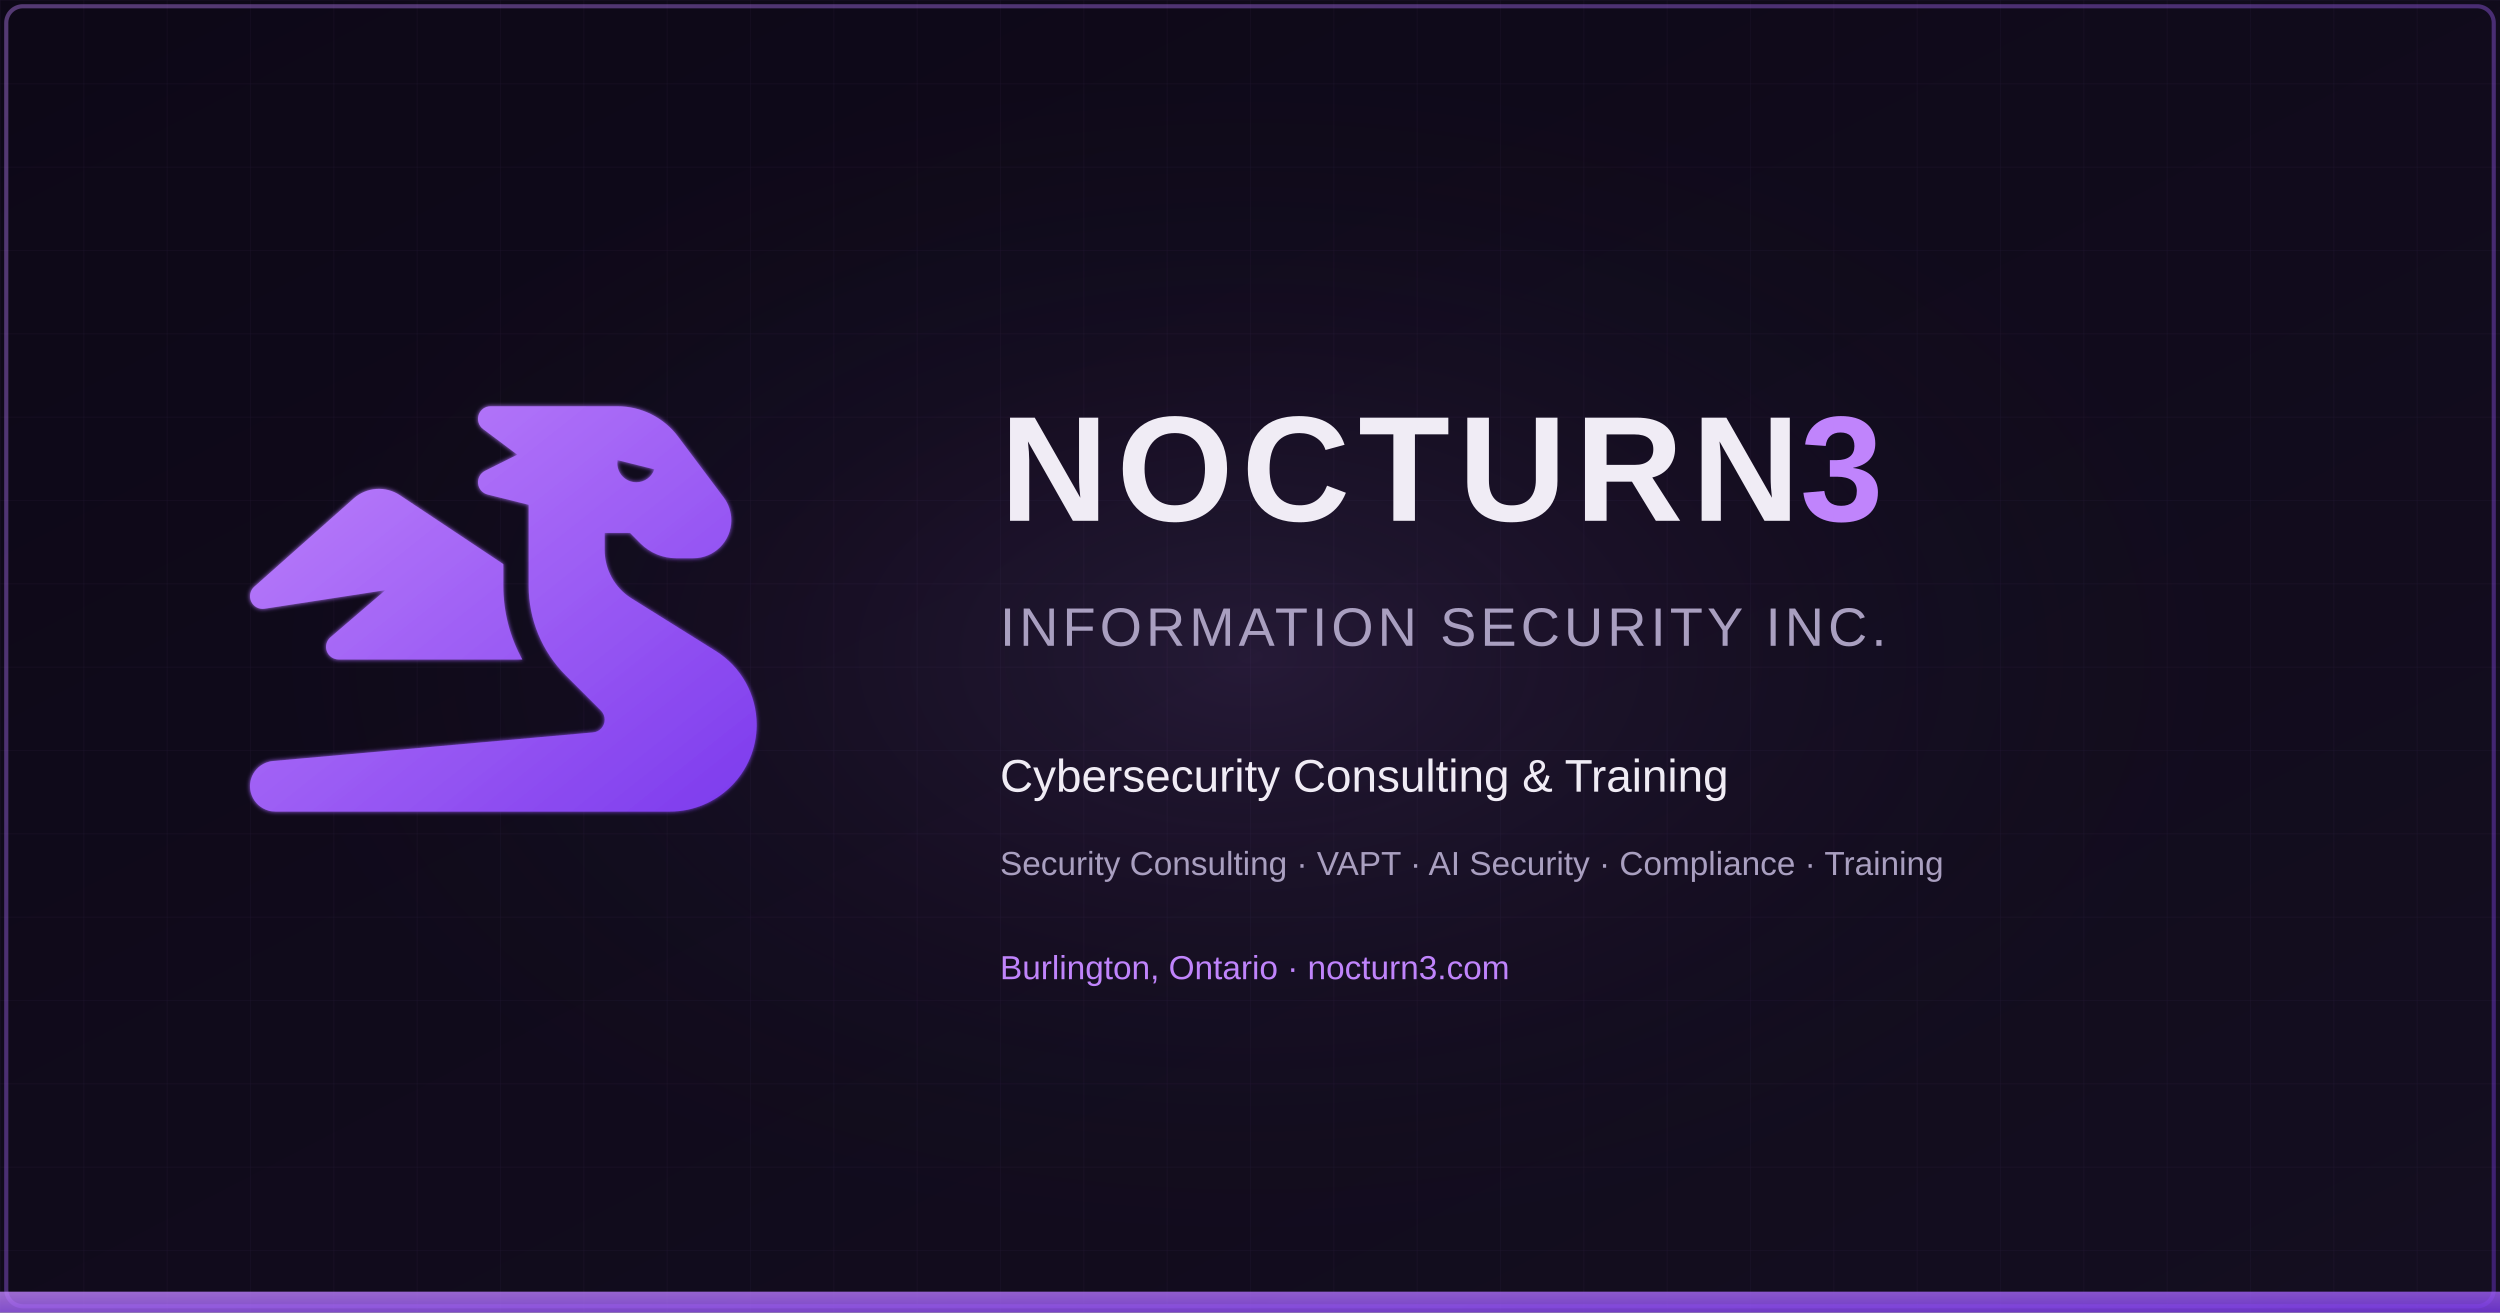
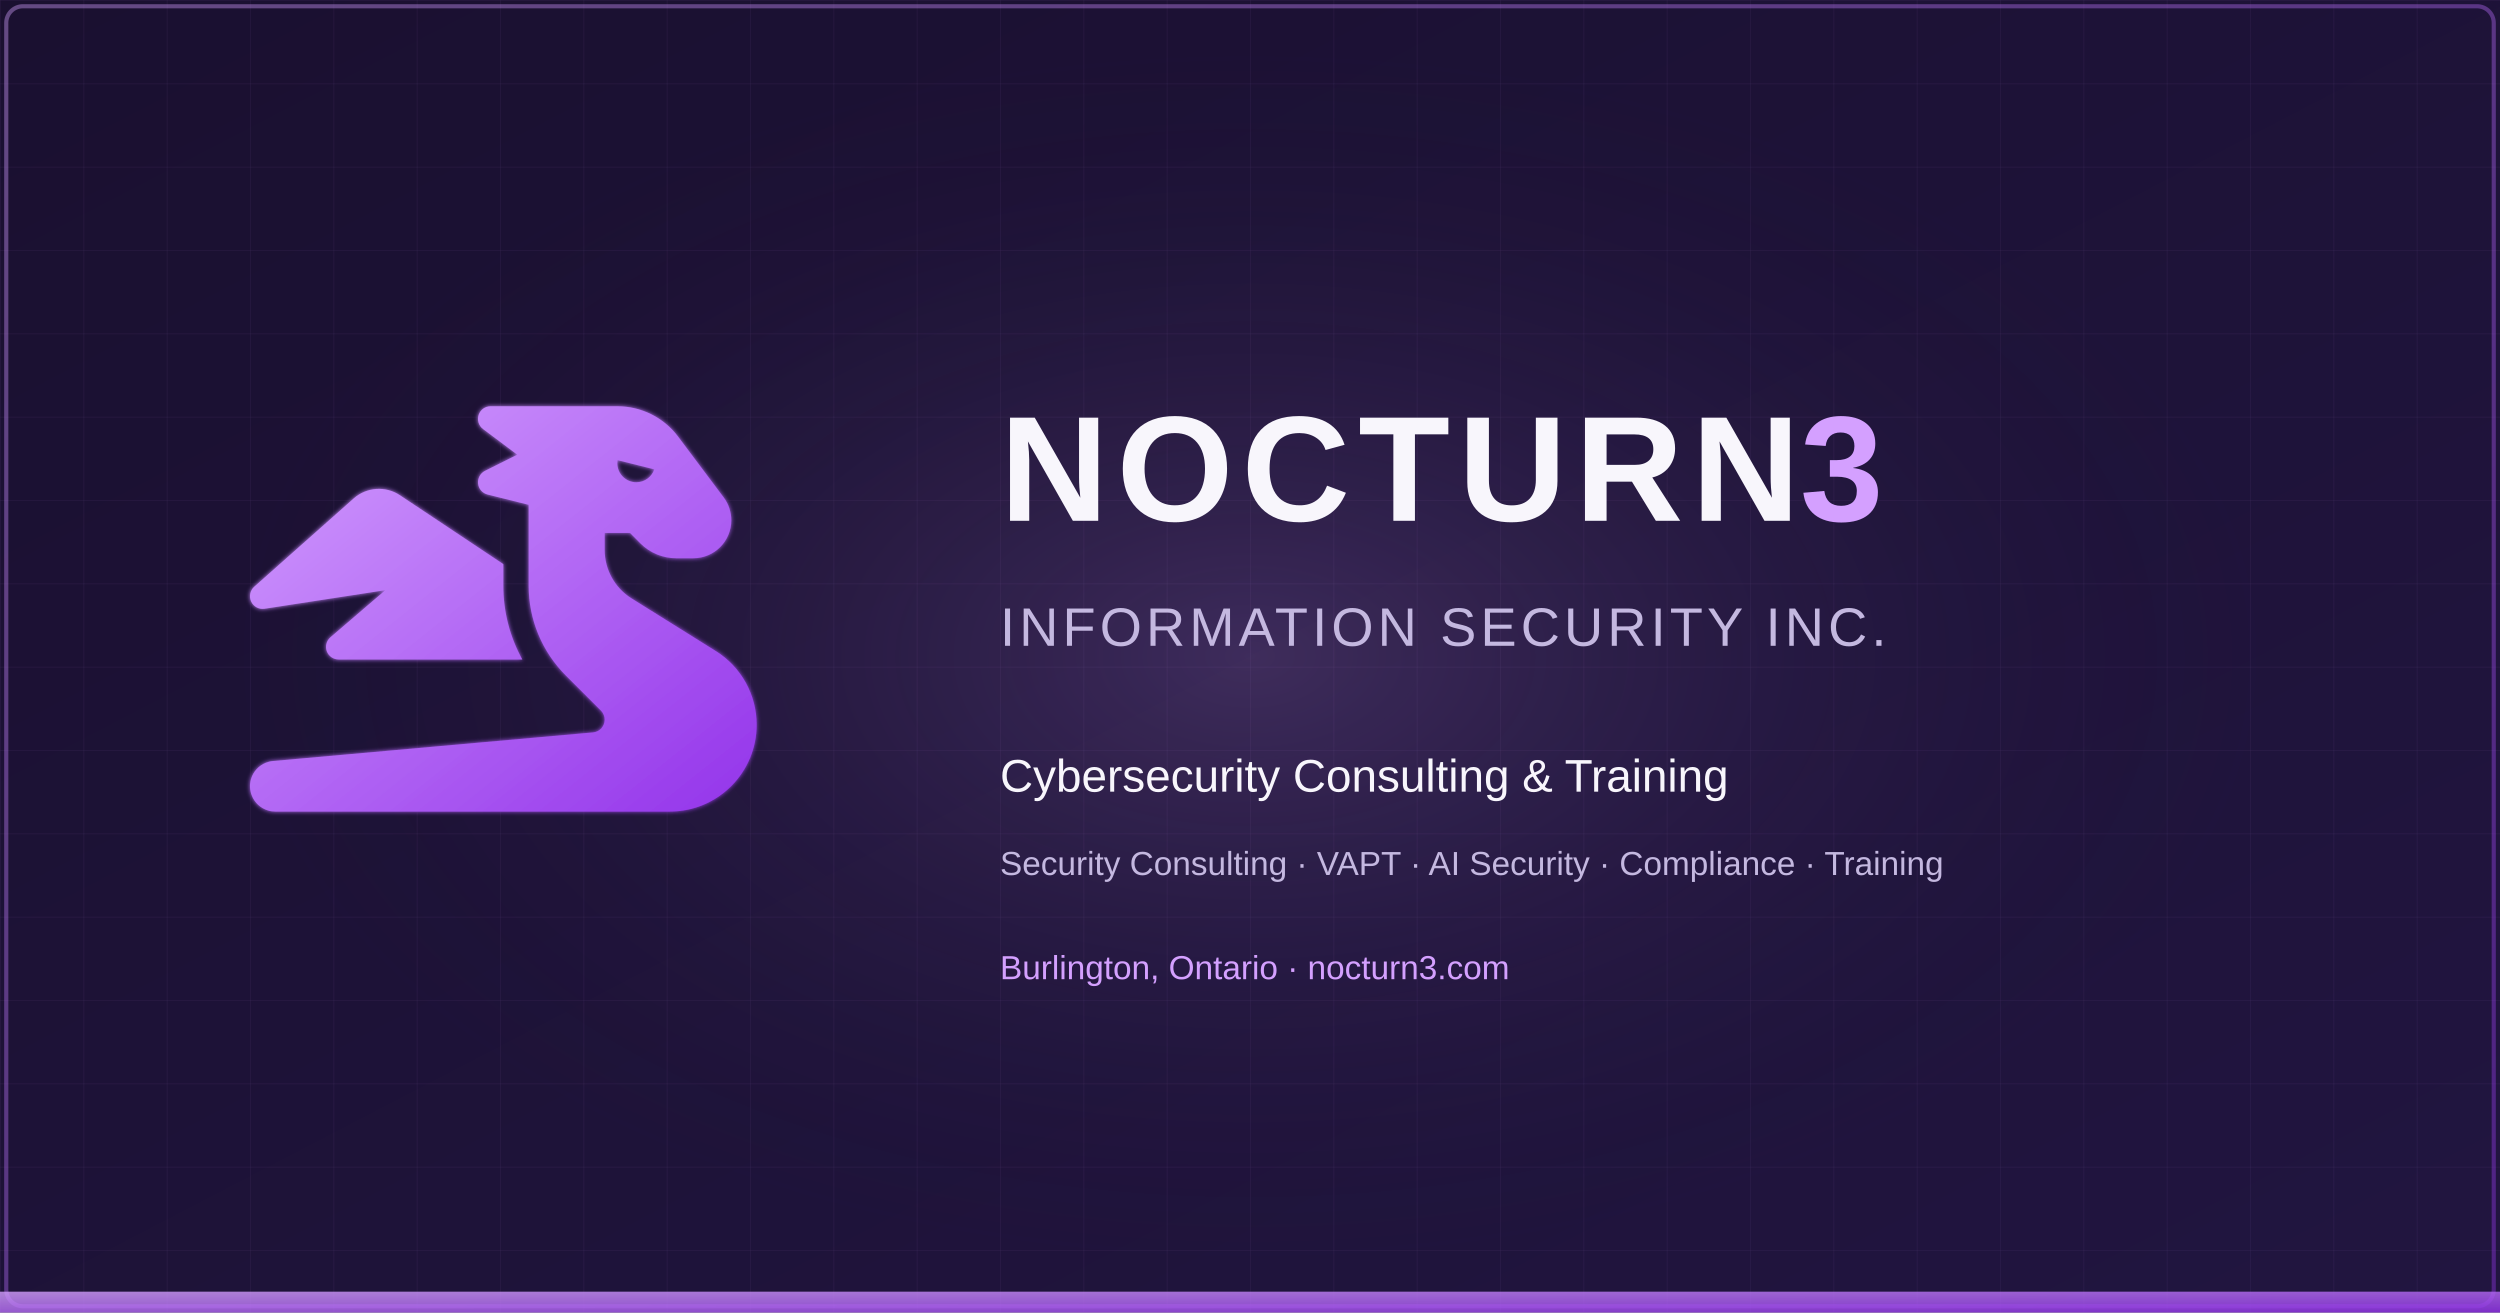
<svg xmlns="http://www.w3.org/2000/svg" viewBox="0 0 1200 630" width="1200" height="630">
  <defs>
    <linearGradient id="bgGrad" x1="0%" y1="0%" x2="100%" y2="100%">
-       <stop offset="0%" style="stop-color:#0d0817;stop-opacity:1" />
-       <stop offset="100%" style="stop-color:#140e20;stop-opacity:1" />
+       <stop offset="0%" style="stop-color:#1a1030;stop-opacity:1" />
+       <stop offset="100%" style="stop-color:#211540;stop-opacity:1" />
    </linearGradient>
    <linearGradient id="accentGrad" x1="0%" y1="0%" x2="100%" y2="100%">
-       <stop offset="0%" style="stop-color:#c084fc;stop-opacity:1" />
-       <stop offset="100%" style="stop-color:#7c3aed;stop-opacity:1" />
+       <stop offset="0%" style="stop-color:#d4a0ff;stop-opacity:1" />
+       <stop offset="100%" style="stop-color:#9333ea;stop-opacity:1" />
    </linearGradient>
    <radialGradient id="centerGlow" cx="50%" cy="50%" r="50%">
-       <stop offset="0%" style="stop-color:#c084fc;stop-opacity:0.12" />
-       <stop offset="100%" style="stop-color:#0d0817;stop-opacity:0" />
+       <stop offset="0%" style="stop-color:#d4a0ff;stop-opacity:0.18" />
+       <stop offset="100%" style="stop-color:#1a1030;stop-opacity:0" />
    </radialGradient>
    <filter id="glow">
      <feGaussianBlur stdDeviation="3" result="blur" />
      <feMerge>
        <feMergeNode in="blur" />
        <feMergeNode in="SourceGraphic" />
      </feMerge>
    </filter>
  </defs>
  <rect width="1200" height="630" fill="url(#bgGrad)" />
  <pattern id="grid" width="40" height="40" patternUnits="userSpaceOnUse">
-     <path d="M 40 0 L 0 0 0 40" fill="none" stroke="#c084fc" stroke-width="0.3" opacity="0.1" />
+     <path d="M 40 0 L 0 0 0 40" fill="none" stroke="#d4a0ff" stroke-width="0.3" opacity="0.15" />
  </pattern>
  <rect width="1200" height="630" fill="url(#grid)" />
  <ellipse cx="600" cy="315" rx="500" ry="300" fill="url(#centerGlow)" />
  <rect x="3" y="3" width="1194" height="624" rx="8" fill="none" stroke="url(#accentGrad)" stroke-width="2" opacity="0.4" />
  <g transform="translate(120, 195) scale(0.38)" filter="url(#glow)">
    <path d="M352 124.5l-51.9-13c-6.5-1.6-11.3-7.1-12-13.8s2.8-13.1 8.7-16.1l40.8-20.4L294.4 28.8c-5.5-4.1-7.8-11.3-5.6-17.9S297.1 0 304 0L416 0l32 0 16 0c30.2 0 58.7 14.2 76.8 38.4l57.6 76.8c6.2 8.3 9.6 18.4 9.6 28.8c0 26.5-21.5 48-48 48l-21.5 0c-17 0-33.3-6.7-45.3-18.7L480 160l-32 0 0 21.5c0 24.8 12.8 47.9 33.8 61.1l106.6 66.6c32.1 20.1 51.6 55.2 51.6 93.1C640 462.9 590.9 512 530.2 512L496 512l-64 0L32.3 512c-3.3 0-6.6-.4-9.6-1.4C13.5 507.8 6 501 2.4 492.1C1 488.7 .2 485.2 0 481.4c-.2-3.7 .3-7.3 1.3-10.7c2.8-9.2 9.6-16.7 18.6-20.4c3-1.2 6.2-2 9.5-2.2L433.3 412c8.3-.7 14.7-7.7 14.7-16.1c0-4.3-1.7-8.4-4.7-11.4l-44.4-44.4c-30-30-46.9-70.7-46.9-113.1l0-45.5 0-57zM512 72.3c0-.1 0-.2 0-.3s0-.2 0-.3l0 .6zm-1.3 7.4L464.3 68.1c-.2 1.3-.3 2.6-.3 3.9c0 13.3 10.7 24 24 24c10.6 0 19.5-6.8 22.7-16.3zM130.9 116.5c16.3-14.5 40.4-16.2 58.5-4.1l130.6 87 0 27.5c0 32.8 8.4 64.8 24 93l-232 0c-6.7 0-12.7-4.2-15-10.4s-.5-13.3 4.6-17.7L171 232.3 18.4 255.8c-7 1.1-13.9-2.6-16.9-9s-1.5-14.1 3.8-18.8L130.9 116.5z" fill="url(#accentGrad)" />
  </g>
-   <text x="480" y="250" font-family="Arial, Helvetica, sans-serif" font-weight="800" font-size="72" fill="#f0ecf5" letter-spacing="4">
-     NOCTURN<tspan fill="#c084fc">3</tspan>
+   <text x="480" y="250" font-family="Arial, Helvetica, sans-serif" font-weight="800" font-size="72" fill="#f8f6fc" letter-spacing="4">
+     NOCTURN<tspan fill="#d4a0ff">3</tspan>
  </text>
-   <text x="480" y="310" font-family="Arial, Helvetica, sans-serif" font-weight="400" font-size="26" fill="#a99fc0" letter-spacing="2">
+   <text x="480" y="310" font-family="Arial, Helvetica, sans-serif" font-weight="400" font-size="26" fill="#c4b8e0" letter-spacing="2">
    INFORMATION SECURITY INC.
  </text>
  <line x1="480" y1="340" x2="780" y2="340" stroke="url(#accentGrad)" stroke-width="2" opacity="0.6" />
-   <text x="480" y="380" font-family="Arial, Helvetica, sans-serif" font-weight="300" font-size="22" fill="#f0ecf5">
+   <text x="480" y="380" font-family="Arial, Helvetica, sans-serif" font-weight="300" font-size="22" fill="#f8f6fc">
    Cybersecurity Consulting &amp; Training
  </text>
-   <text x="480" y="420" font-family="Arial, Helvetica, sans-serif" font-weight="400" font-size="16" fill="#a99fc0">
+   <text x="480" y="420" font-family="Arial, Helvetica, sans-serif" font-weight="400" font-size="16" fill="#c4b8e0">
    Security Consulting  ·  VAPT  ·  AI Security  ·  Compliance  ·  Training
  </text>
-   <text x="480" y="470" font-family="Arial, Helvetica, sans-serif" font-weight="400" font-size="16" fill="#c084fc">
+   <text x="480" y="470" font-family="Arial, Helvetica, sans-serif" font-weight="400" font-size="16" fill="#d4a0ff">
    Burlington, Ontario  ·  nocturn3.com
  </text>
  <rect x="0" y="620" width="1200" height="10" fill="url(#accentGrad)" opacity="0.8" />
</svg>
